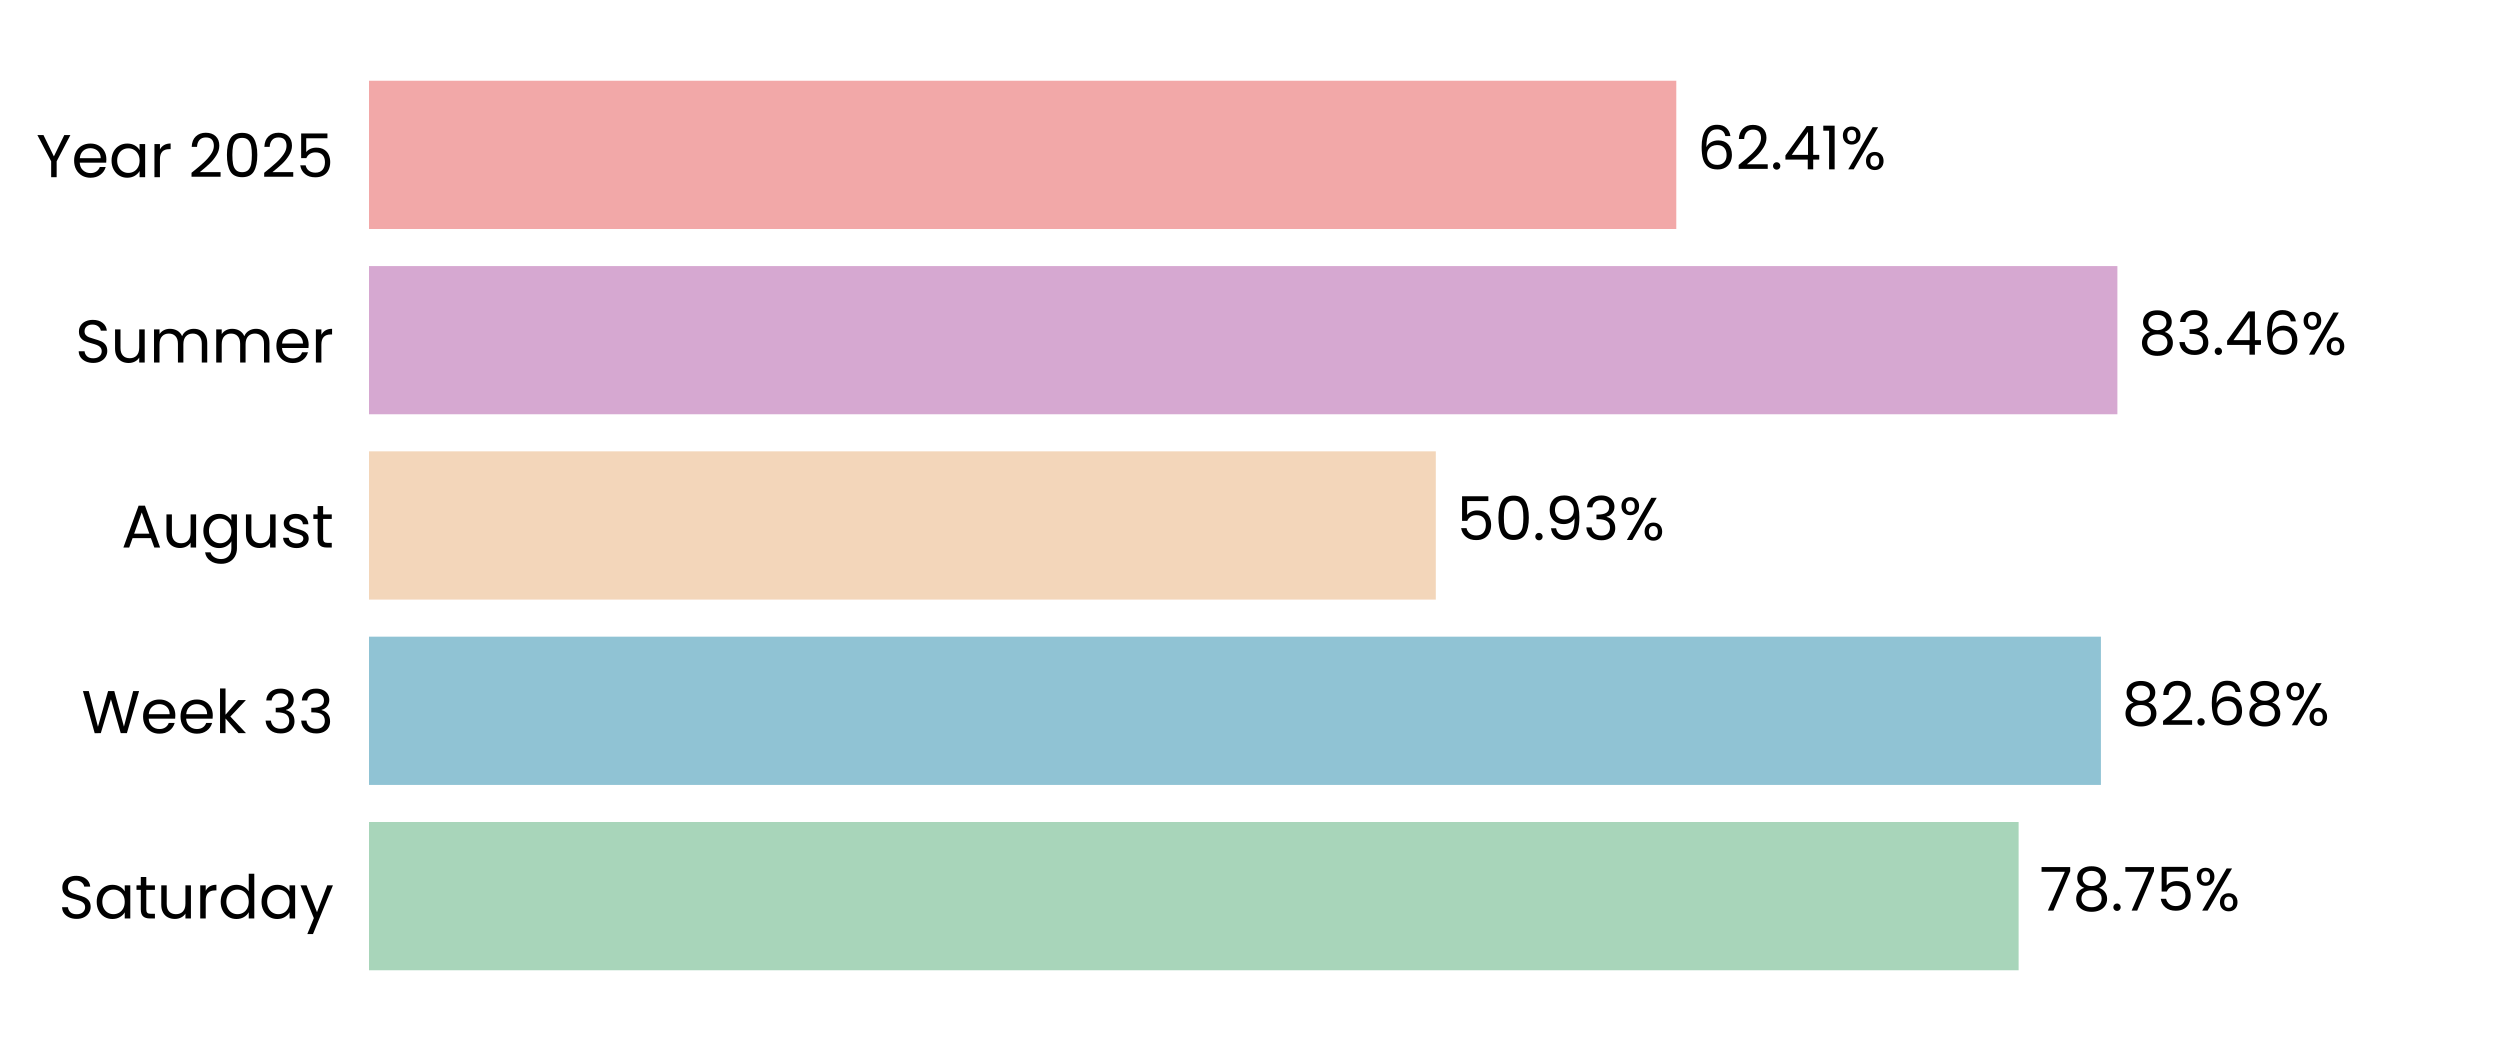
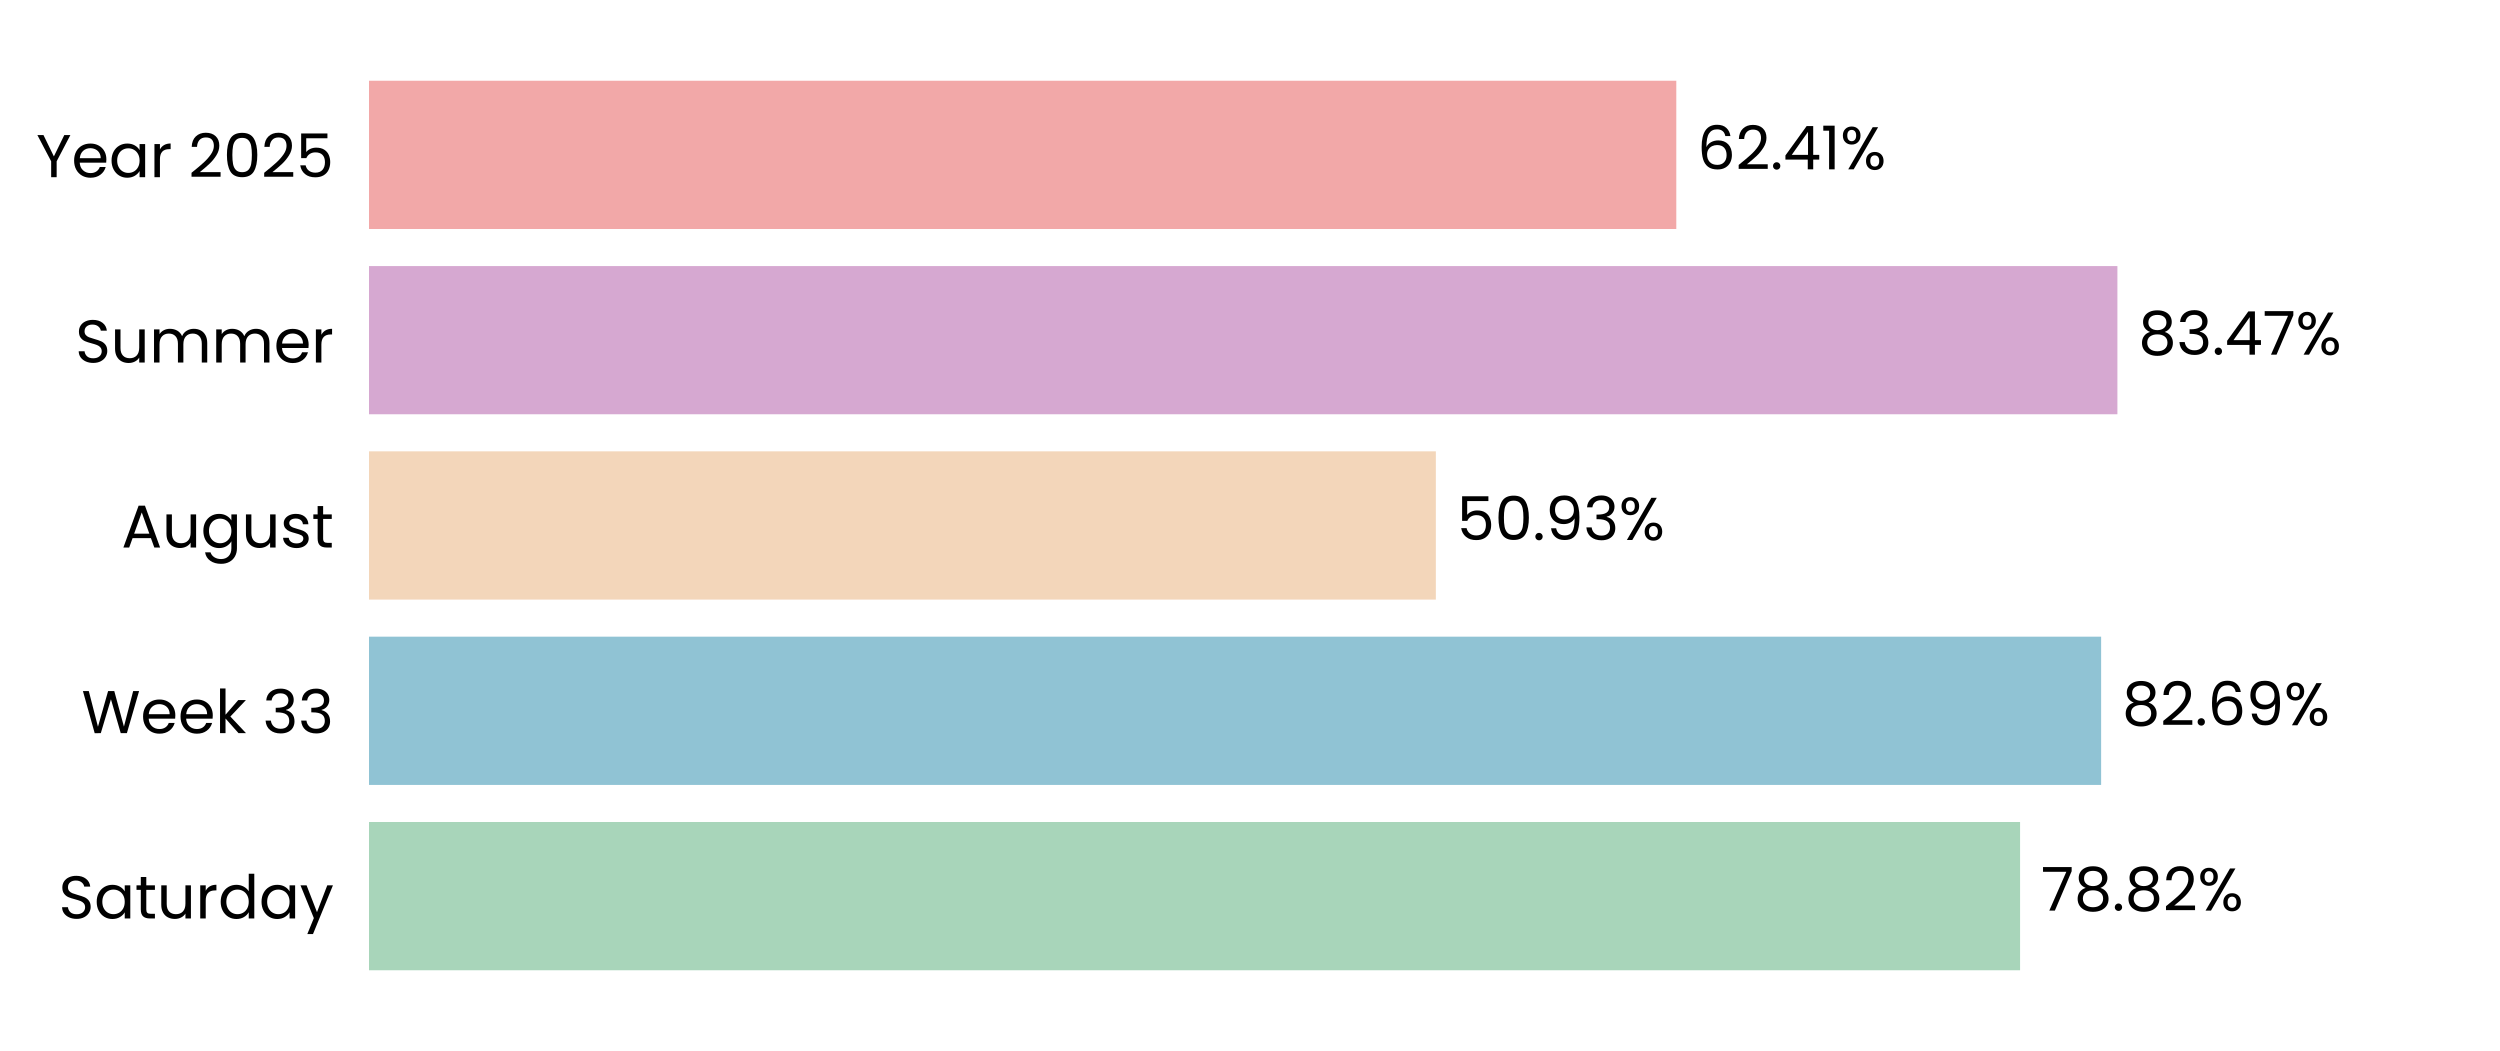
<svg xmlns="http://www.w3.org/2000/svg" xmlns:xlink="http://www.w3.org/1999/xlink" width="496.691pt" height="208.8pt" viewBox="0 0 496.691 208.8" version="1.1">
  <defs>
    <style type="text/css">*{stroke-linejoin: round; stroke-linecap: butt}</style>
  </defs>
  <g id="figure_1">
    <g id="patch_1">
      <path d="M 0 208.8  L 496.691 208.8  L 496.691 0  L 0 0  L 0 208.8  z " style="fill: none" />
    </g>
    <g id="axes_1">
      <g id="patch_2">
        <path d="M 73.311 201.6  L 489.491 201.6  L 489.491 7.2  L 73.311 7.2  L 73.311 201.6  z " style="fill: none" />
      </g>
      <g id="patch_3">
-         <path d="M 73.311 192.764  L 401.053 192.764  L 401.053 163.309  L 73.311 163.309  z " clip-path="url(#p8f3cec2bf9)" style="fill: #a8d5ba" />
+         <path d="M 73.311 192.764  L 401.342 192.764  L 401.342 163.309  L 73.311 163.309  z " clip-path="url(#pc25f2cd75d)" style="fill: #a8d5ba" />
      </g>
      <g id="patch_4">
-         <path d="M 73.311 155.945  L 417.403 155.945  L 417.403 126.491  L 73.311 126.491  z " clip-path="url(#p8f3cec2bf9)" style="fill: #90c3d4" />
+         <path d="M 73.311 155.945  L 417.444 155.945  L 417.444 126.491  L 73.311 126.491  z " clip-path="url(#pc25f2cd75d)" style="fill: #90c3d4" />
      </g>
      <g id="patch_5">
-         <path d="M 73.311 119.127  L 285.261 119.127  L 285.261 89.673  L 73.311 89.673  z " clip-path="url(#p8f3cec2bf9)" style="fill: #f3d6ba" />
+         <path d="M 73.311 119.127  L 285.27 119.127  L 285.27 89.673  L 73.311 89.673  z " clip-path="url(#pc25f2cd75d)" style="fill: #f3d6ba" />
      </g>
      <g id="patch_6">
-         <path d="M 73.311 82.309  L 420.675 82.309  L 420.675 52.855  L 73.311 52.855  z " clip-path="url(#p8f3cec2bf9)" style="fill: #d6a8d1" />
+         <path d="M 73.311 82.309  L 420.678 82.309  L 420.678 52.855  L 73.311 52.855  z " clip-path="url(#pc25f2cd75d)" style="fill: #d6a8d1" />
      </g>
      <g id="patch_7">
-         <path d="M 73.311 45.491  L 333.039 45.491  L 333.039 16.036  L 73.311 16.036  z " clip-path="url(#p8f3cec2bf9)" style="fill: #f2a8a8" />
+         <path d="M 73.311 45.491  L 333.04 45.491  L 333.04 16.036  L 73.311 16.036  z " clip-path="url(#pc25f2cd75d)" style="fill: #f2a8a8" />
      </g>
      <g id="matplotlib.axis_1">
        <g id="ytick_1">
          <g id="text_1">
            <g transform="translate(11.65312 182.4764) scale(0.12 -0.12)">
              <defs>
                <path id="Poppins-Regular-53" d="M 1907 -45  Q 1466 -45 1117 112  Q 768 269 569 547  Q 371 826 365 1190  L 986 1190  Q 1018 877 1245 662  Q 1472 448 1907 448  Q 2323 448 2563 656  Q 2803 864 2803 1190  Q 2803 1446 2662 1606  Q 2522 1766 2310 1849  Q 2099 1933 1741 2029  Q 1299 2144 1033 2259  Q 768 2374 579 2620  Q 390 2867 390 3283  Q 390 3648 576 3929  Q 762 4211 1098 4364  Q 1434 4518 1869 4518  Q 2496 4518 2896 4204  Q 3296 3891 3347 3373  L 2707 3373  Q 2675 3629 2438 3824  Q 2202 4019 1811 4019  Q 1446 4019 1216 3830  Q 986 3642 986 3302  Q 986 3059 1123 2905  Q 1261 2752 1462 2672  Q 1664 2592 2029 2490  Q 2470 2368 2739 2249  Q 3008 2131 3200 1884  Q 3392 1638 3392 1216  Q 3392 890 3219 602  Q 3046 314 2707 134  Q 2368 -45 1907 -45  z " transform="scale(0.015625)" />
                <path id="Poppins-Regular-61" d="M 275 1766  Q 275 2304 492 2710  Q 710 3117 1091 3341  Q 1472 3565 1939 3565  Q 2400 3565 2739 3366  Q 3078 3168 3245 2867  L 3245 3507  L 3834 3507  L 3834 0  L 3245 0  L 3245 653  Q 3072 346 2729 144  Q 2387 -58 1933 -58  Q 1466 -58 1088 172  Q 710 403 492 819  Q 275 1235 275 1766  z M 3245 1760  Q 3245 2157 3085 2451  Q 2925 2746 2653 2902  Q 2381 3059 2054 3059  Q 1728 3059 1459 2905  Q 1190 2752 1030 2457  Q 870 2163 870 1766  Q 870 1363 1030 1065  Q 1190 768 1459 611  Q 1728 454 2054 454  Q 2381 454 2653 611  Q 2925 768 3085 1065  Q 3245 1363 3245 1760  z " transform="scale(0.015625)" />
                <path id="Poppins-Regular-74" d="M 1203 3027  L 1203 960  Q 1203 704 1312 598  Q 1421 493 1690 493  L 2118 493  L 2118 0  L 1594 0  Q 1107 0 864 224  Q 621 448 621 960  L 621 3027  L 166 3027  L 166 3507  L 621 3507  L 621 4390  L 1203 4390  L 1203 3507  L 2118 3507  L 2118 3027  L 1203 3027  z " transform="scale(0.015625)" />
                <path id="Poppins-Regular-75" d="M 3603 3507  L 3603 0  L 3021 0  L 3021 518  Q 2854 250 2556 99  Q 2259 -51 1901 -51  Q 1491 -51 1164 118  Q 838 288 649 627  Q 461 966 461 1453  L 461 3507  L 1037 3507  L 1037 1530  Q 1037 1011 1299 732  Q 1562 454 2016 454  Q 2483 454 2752 742  Q 3021 1030 3021 1581  L 3021 3507  L 3603 3507  z " transform="scale(0.015625)" />
                <path id="Poppins-Regular-72" d="M 1075 2938  Q 1229 3238 1513 3404  Q 1798 3571 2208 3571  L 2208 2970  L 2054 2970  Q 1075 2970 1075 1907  L 1075 0  L 493 0  L 493 3507  L 1075 3507  L 1075 2938  z " transform="scale(0.015625)" />
                <path id="Poppins-Regular-64" d="M 275 1766  Q 275 2304 492 2710  Q 710 3117 1091 3341  Q 1472 3565 1946 3565  Q 2355 3565 2707 3376  Q 3059 3187 3245 2880  L 3245 4736  L 3834 4736  L 3834 0  L 3245 0  L 3245 659  Q 3072 346 2733 144  Q 2394 -58 1939 -58  Q 1472 -58 1091 172  Q 710 403 492 819  Q 275 1235 275 1766  z M 3245 1760  Q 3245 2157 3085 2451  Q 2925 2746 2653 2902  Q 2381 3059 2054 3059  Q 1728 3059 1459 2905  Q 1190 2752 1030 2457  Q 870 2163 870 1766  Q 870 1363 1030 1065  Q 1190 768 1459 611  Q 1728 454 2054 454  Q 2381 454 2653 611  Q 2925 768 3085 1065  Q 3245 1363 3245 1760  z " transform="scale(0.015625)" />
                <path id="Poppins-Regular-79" d="M 3514 3507  L 1402 -1651  L 800 -1651  L 1491 38  L 77 3507  L 723 3507  L 1824 666  L 2912 3507  L 3514 3507  z " transform="scale(0.015625)" />
              </defs>
              <use xlink:href="#Poppins-Regular-53" />
              <use xlink:href="#Poppins-Regular-61" transform="translate(58.7 0)" />
              <use xlink:href="#Poppins-Regular-74" transform="translate(126.3 0)" />
              <use xlink:href="#Poppins-Regular-75" transform="translate(162.7 0)" />
              <use xlink:href="#Poppins-Regular-72" transform="translate(226.7 0)" />
              <use xlink:href="#Poppins-Regular-64" transform="translate(264 0)" />
              <use xlink:href="#Poppins-Regular-61" transform="translate(331.5999 0)" />
              <use xlink:href="#Poppins-Regular-79" transform="translate(399.1999 0)" />
            </g>
          </g>
        </g>
        <g id="ytick_2">
          <g id="text_2">
            <g transform="translate(16.19813 145.6582) scale(0.12 -0.12)">
              <defs>
                <path id="Poppins-Regular-57" d="M 6099 4461  L 4806 0  L 4154 0  L 3117 3590  L 2042 0  L 1395 -6  L 147 4461  L 768 4461  L 1741 678  L 2816 4461  L 3469 4461  L 4493 691  L 5472 4461  L 6099 4461  z " transform="scale(0.015625)" />
                <path id="Poppins-Regular-65" d="M 3693 1888  Q 3693 1722 3674 1536  L 870 1536  Q 902 1018 1225 726  Q 1549 435 2010 435  Q 2387 435 2640 611  Q 2893 787 2995 1082  L 3622 1082  Q 3482 576 3059 259  Q 2637 -58 2010 -58  Q 1510 -58 1116 166  Q 723 390 499 803  Q 275 1216 275 1760  Q 275 2304 492 2713  Q 710 3123 1104 3344  Q 1498 3565 2010 3565  Q 2509 3565 2893 3347  Q 3277 3130 3485 2749  Q 3693 2368 3693 1888  z M 3091 2010  Q 3091 2342 2944 2582  Q 2797 2822 2544 2947  Q 2291 3072 1984 3072  Q 1542 3072 1232 2790  Q 922 2509 877 2010  L 3091 2010  z " transform="scale(0.015625)" />
                <path id="Poppins-Regular-6b" d="M 2451 0  L 1075 1549  L 1075 0  L 493 0  L 493 4736  L 1075 4736  L 1075 1952  L 2426 3507  L 3238 3507  L 1587 1760  L 3245 0  L 2451 0  z " transform="scale(0.015625)" />
                <path id="Poppins-Regular-20" transform="scale(0.015625)" />
                <path id="Poppins-Regular-33" d="M 384 3462  Q 429 4051 838 4384  Q 1248 4717 1901 4717  Q 2336 4717 2653 4560  Q 2970 4403 3133 4134  Q 3296 3866 3296 3526  Q 3296 3130 3069 2842  Q 2842 2554 2477 2470  L 2477 2438  Q 2893 2336 3136 2035  Q 3379 1734 3379 1248  Q 3379 883 3212 592  Q 3046 301 2713 134  Q 2381 -32 1914 -32  Q 1235 -32 800 323  Q 365 678 314 1331  L 877 1331  Q 922 947 1190 704  Q 1459 461 1907 461  Q 2355 461 2588 694  Q 2822 928 2822 1299  Q 2822 1779 2502 1990  Q 2182 2202 1536 2202  L 1389 2202  L 1389 2688  L 1542 2688  Q 2131 2694 2432 2883  Q 2733 3072 2733 3469  Q 2733 3808 2512 4013  Q 2291 4218 1882 4218  Q 1485 4218 1241 4013  Q 998 3808 954 3462  L 384 3462  z " transform="scale(0.015625)" />
              </defs>
              <use xlink:href="#Poppins-Regular-57" />
              <use xlink:href="#Poppins-Regular-65" transform="translate(97.59999 0)" />
              <use xlink:href="#Poppins-Regular-65" transform="translate(159.6 0)" />
              <use xlink:href="#Poppins-Regular-6b" transform="translate(221.6 0)" />
              <use xlink:href="#Poppins-Regular-20" transform="translate(273.0999 0)" />
              <use xlink:href="#Poppins-Regular-33" transform="translate(299.7999 0)" />
              <use xlink:href="#Poppins-Regular-33" transform="translate(358.6999 0)" />
            </g>
          </g>
        </g>
        <g id="ytick_3">
          <g id="text_3">
            <g transform="translate(24.11812 108.78) scale(0.12 -0.12)">
              <defs>
                <path id="Poppins-Regular-41" d="M 3130 992  L 1184 992  L 826 0  L 211 0  L 1824 4435  L 2496 4435  L 4102 0  L 3488 0  L 3130 992  z M 2963 1466  L 2157 3718  L 1350 1466  L 2963 1466  z " transform="scale(0.015625)" />
                <path id="Poppins-Regular-67" d="M 1939 3565  Q 2394 3565 2736 3366  Q 3078 3168 3245 2867  L 3245 3507  L 3834 3507  L 3834 -77  Q 3834 -557 3629 -931  Q 3424 -1306 3043 -1517  Q 2662 -1728 2157 -1728  Q 1466 -1728 1005 -1401  Q 544 -1075 461 -512  L 1037 -512  Q 1133 -832 1433 -1027  Q 1734 -1222 2157 -1222  Q 2637 -1222 2941 -921  Q 3245 -621 3245 -77  L 3245 659  Q 3072 352 2733 147  Q 2394 -58 1939 -58  Q 1472 -58 1091 172  Q 710 403 492 819  Q 275 1235 275 1766  Q 275 2304 492 2710  Q 710 3117 1091 3341  Q 1472 3565 1939 3565  z M 3245 1760  Q 3245 2157 3085 2451  Q 2925 2746 2653 2902  Q 2381 3059 2054 3059  Q 1728 3059 1459 2905  Q 1190 2752 1030 2457  Q 870 2163 870 1766  Q 870 1363 1030 1065  Q 1190 768 1459 611  Q 1728 454 2054 454  Q 2381 454 2653 611  Q 2925 768 3085 1065  Q 3245 1363 3245 1760  z " transform="scale(0.015625)" />
                <path id="Poppins-Regular-73" d="M 1734 -58  Q 1331 -58 1011 80  Q 691 218 505 464  Q 320 710 301 1030  L 902 1030  Q 928 768 1149 601  Q 1370 435 1728 435  Q 2061 435 2253 582  Q 2445 730 2445 954  Q 2445 1184 2240 1296  Q 2035 1408 1606 1517  Q 1216 1619 969 1724  Q 723 1830 547 2038  Q 371 2246 371 2586  Q 371 2854 531 3078  Q 691 3302 985 3433  Q 1280 3565 1658 3565  Q 2240 3565 2598 3270  Q 2957 2976 2982 2464  L 2400 2464  Q 2381 2739 2179 2905  Q 1978 3072 1638 3072  Q 1325 3072 1139 2937  Q 954 2803 954 2586  Q 954 2413 1066 2301  Q 1178 2189 1347 2121  Q 1517 2054 1818 1971  Q 2195 1869 2432 1769  Q 2669 1670 2838 1472  Q 3008 1274 3014 954  Q 3014 666 2854 435  Q 2694 205 2403 73  Q 2112 -58 1734 -58  z " transform="scale(0.015625)" />
              </defs>
              <use xlink:href="#Poppins-Regular-41" />
              <use xlink:href="#Poppins-Regular-75" transform="translate(67.39999 0)" />
              <use xlink:href="#Poppins-Regular-67" transform="translate(131.4 0)" />
              <use xlink:href="#Poppins-Regular-75" transform="translate(199 0)" />
              <use xlink:href="#Poppins-Regular-73" transform="translate(263 0)" />
              <use xlink:href="#Poppins-Regular-74" transform="translate(315.2 0)" />
            </g>
          </g>
        </g>
        <g id="ytick_4">
          <g id="text_4">
            <g transform="translate(14.95125 72.02182) scale(0.12 -0.12)">
              <defs>
                <path id="Poppins-Regular-6d" d="M 4710 3571  Q 5120 3571 5440 3401  Q 5760 3232 5945 2893  Q 6131 2554 6131 2067  L 6131 0  L 5555 0  L 5555 1984  Q 5555 2509 5296 2787  Q 5037 3066 4595 3066  Q 4141 3066 3872 2774  Q 3603 2483 3603 1933  L 3603 0  L 3027 0  L 3027 1984  Q 3027 2509 2768 2787  Q 2509 3066 2067 3066  Q 1613 3066 1344 2774  Q 1075 2483 1075 1933  L 1075 0  L 493 0  L 493 3507  L 1075 3507  L 1075 3002  Q 1248 3277 1539 3424  Q 1830 3571 2182 3571  Q 2624 3571 2963 3372  Q 3302 3174 3469 2790  Q 3616 3162 3955 3366  Q 4294 3571 4710 3571  z " transform="scale(0.015625)" />
              </defs>
              <use xlink:href="#Poppins-Regular-53" />
              <use xlink:href="#Poppins-Regular-75" transform="translate(58.7 0)" />
              <use xlink:href="#Poppins-Regular-6d" transform="translate(122.7 0)" />
              <use xlink:href="#Poppins-Regular-6d" transform="translate(225.7 0)" />
              <use xlink:href="#Poppins-Regular-65" transform="translate(328.7 0)" />
              <use xlink:href="#Poppins-Regular-72" transform="translate(390.6999 0)" />
            </g>
          </g>
        </g>
        <g id="ytick_5">
          <g id="text_5">
            <g transform="translate(7.2 35.20364) scale(0.12 -0.12)">
              <defs>
                <path id="Poppins-Regular-59" d="M 3616 4461  L 2163 1683  L 2163 0  L 1581 0  L 1581 1683  L 122 4461  L 768 4461  L 1869 2202  L 2970 4461  L 3616 4461  z " transform="scale(0.015625)" />
                <path id="Poppins-Regular-32" d="M 326 467  Q 1139 1120 1600 1539  Q 2061 1958 2377 2416  Q 2694 2874 2694 3315  Q 2694 3731 2492 3971  Q 2291 4211 1843 4211  Q 1408 4211 1168 3939  Q 928 3667 909 3213  L 346 3213  Q 371 3930 780 4320  Q 1190 4710 1837 4710  Q 2496 4710 2883 4345  Q 3270 3981 3270 3341  Q 3270 2810 2953 2307  Q 2637 1805 2233 1424  Q 1830 1043 1203 538  L 3405 538  L 3405 51  L 326 51  L 326 467  z " transform="scale(0.015625)" />
                <path id="Poppins-Regular-30" d="M 397 2362  Q 397 3462 755 4080  Q 1114 4698 2010 4698  Q 2899 4698 3257 4080  Q 3616 3462 3616 2362  Q 3616 1242 3257 621  Q 2899 0 2010 0  Q 1114 0 755 621  Q 397 1242 397 2362  z M 3040 2362  Q 3040 2918 2966 3305  Q 2893 3693 2665 3929  Q 2438 4166 2010 4166  Q 1574 4166 1347 3929  Q 1120 3693 1046 3305  Q 973 2918 973 2362  Q 973 1786 1046 1395  Q 1120 1005 1347 768  Q 1574 531 2010 531  Q 2438 531 2665 768  Q 2893 1005 2966 1395  Q 3040 1786 3040 2362  z " transform="scale(0.015625)" />
                <path id="Poppins-Regular-35" d="M 3347 4122  L 1101 4122  L 1101 2662  Q 1248 2867 1536 2998  Q 1824 3130 2157 3130  Q 2688 3130 3021 2909  Q 3354 2688 3498 2339  Q 3642 1990 3642 1600  Q 3642 1139 3469 774  Q 3296 410 2941 198  Q 2586 -13 2061 -13  Q 1389 -13 973 332  Q 557 678 467 1254  L 1037 1254  Q 1120 890 1389 685  Q 1658 480 2067 480  Q 2573 480 2829 784  Q 3085 1088 3085 1587  Q 3085 2086 2829 2358  Q 2573 2630 2074 2630  Q 1734 2630 1481 2467  Q 1229 2304 1114 2022  L 563 2022  L 563 4634  L 3347 4634  L 3347 4122  z " transform="scale(0.015625)" />
              </defs>
              <use xlink:href="#Poppins-Regular-59" />
              <use xlink:href="#Poppins-Regular-65" transform="translate(58.39999 0)" />
              <use xlink:href="#Poppins-Regular-61" transform="translate(120.4 0)" />
              <use xlink:href="#Poppins-Regular-72" transform="translate(188 0)" />
              <use xlink:href="#Poppins-Regular-20" transform="translate(225.3 0)" />
              <use xlink:href="#Poppins-Regular-32" transform="translate(252 0)" />
              <use xlink:href="#Poppins-Regular-30" transform="translate(309.4999 0)" />
              <use xlink:href="#Poppins-Regular-32" transform="translate(372.2999 0)" />
              <use xlink:href="#Poppins-Regular-35" transform="translate(429.7999 0)" />
            </g>
          </g>
        </g>
      </g>
      <g id="text_6">
-         <g transform="translate(405.2148 180.9164) scale(0.12 -0.12)">
+         <g transform="translate(405.5038 180.9164) scale(0.12 -0.12)">
          <defs>
            <path id="Poppins-Regular-37" d="M 3245 4173  L 1466 0  L 877 0  L 2682 4115  L 211 4115  L 211 4614  L 3245 4614  L 3245 4173  z " transform="scale(0.015625)" />
            <path id="Poppins-Regular-38" d="M 1242 2406  Q 883 2547 691 2816  Q 499 3085 499 3469  Q 499 3814 672 4092  Q 845 4371 1187 4534  Q 1530 4698 2016 4698  Q 2502 4698 2844 4534  Q 3187 4371 3363 4092  Q 3539 3814 3539 3469  Q 3539 3098 3340 2819  Q 3142 2541 2797 2406  Q 3194 2285 3427 1981  Q 3661 1677 3661 1248  Q 3661 832 3456 521  Q 3251 211 2876 41  Q 2502 -128 2016 -128  Q 1530 -128 1162 41  Q 794 211 589 521  Q 384 832 384 1248  Q 384 1677 614 1984  Q 845 2291 1242 2406  z M 2976 3398  Q 2976 3789 2720 4000  Q 2464 4211 2016 4211  Q 1574 4211 1318 4000  Q 1062 3789 1062 3392  Q 1062 3034 1328 2816  Q 1594 2598 2016 2598  Q 2445 2598 2710 2819  Q 2976 3040 2976 3398  z M 2016 2150  Q 1542 2150 1241 1929  Q 941 1709 941 1267  Q 941 858 1232 608  Q 1523 358 2016 358  Q 2509 358 2797 608  Q 3085 858 3085 1267  Q 3085 1696 2790 1923  Q 2496 2150 2016 2150  z " transform="scale(0.015625)" />
            <path id="Poppins-Regular-2e" d="M 678 -38  Q 512 -38 397 77  Q 282 192 282 358  Q 282 525 397 640  Q 512 755 678 755  Q 838 755 950 640  Q 1062 525 1062 358  Q 1062 192 950 77  Q 838 -38 678 -38  z " transform="scale(0.015625)" />
            <path id="Poppins-Regular-25" d="M 269 3584  Q 269 4019 531 4278  Q 794 4538 1203 4538  Q 1613 4538 1875 4278  Q 2138 4019 2138 3584  Q 2138 3142 1875 2883  Q 1613 2624 1203 2624  Q 794 2624 531 2883  Q 269 3142 269 3584  z M 4006 4467  L 1414 0  L 838 0  L 3430 4467  L 4006 4467  z M 1203 4179  Q 986 4179 861 4028  Q 736 3878 736 3584  Q 736 3290 861 3136  Q 986 2982 1203 2982  Q 1421 2982 1549 3139  Q 1677 3296 1677 3584  Q 1677 3878 1549 4028  Q 1421 4179 1203 4179  z M 2720 883  Q 2720 1325 2982 1584  Q 3245 1843 3654 1843  Q 4064 1843 4323 1584  Q 4582 1325 4582 883  Q 4582 448 4323 185  Q 4064 -77 3654 -77  Q 3245 -77 2982 182  Q 2720 442 2720 883  z M 3648 1478  Q 3430 1478 3302 1328  Q 3174 1178 3174 883  Q 3174 595 3302 444  Q 3430 294 3648 294  Q 3866 294 3994 444  Q 4122 595 4122 883  Q 4122 1178 3994 1328  Q 3866 1478 3648 1478  z " transform="scale(0.015625)" />
          </defs>
          <use xlink:href="#Poppins-Regular-37" />
          <use xlink:href="#Poppins-Regular-38" transform="translate(54.59999 0)" />
          <use xlink:href="#Poppins-Regular-2e" transform="translate(117.7 0)" />
-           <use xlink:href="#Poppins-Regular-37" transform="translate(138.7 0)" />
-           <use xlink:href="#Poppins-Regular-35" transform="translate(193.3 0)" />
-           <use xlink:href="#Poppins-Regular-25" transform="translate(256.0999 0)" />
+           <use xlink:href="#Poppins-Regular-38" transform="translate(138.7 0)" />
+           <use xlink:href="#Poppins-Regular-32" transform="translate(201.8 0)" />
+           <use xlink:href="#Poppins-Regular-25" transform="translate(259.2999 0)" />
        </g>
      </g>
      <g id="text_7">
-         <g transform="translate(421.5647 144.0982) scale(0.12 -0.12)">
+         <g transform="translate(421.606 144.0982) scale(0.12 -0.12)">
          <defs>
            <path id="Poppins-Regular-36" d="M 2976 3526  Q 2835 4237 2099 4237  Q 1530 4237 1248 3798  Q 966 3360 973 2355  Q 1120 2688 1462 2877  Q 1805 3066 2227 3066  Q 2886 3066 3280 2656  Q 3674 2246 3674 1523  Q 3674 1088 3504 742  Q 3334 397 2992 192  Q 2650 -13 2163 -13  Q 1504 -13 1133 281  Q 762 576 614 1094  Q 467 1613 467 2374  Q 467 4723 2106 4723  Q 2733 4723 3091 4384  Q 3450 4045 3514 3526  L 2976 3526  z M 2106 2573  Q 1830 2573 1587 2461  Q 1344 2349 1193 2121  Q 1043 1894 1043 1568  Q 1043 1082 1324 778  Q 1606 474 2131 474  Q 2579 474 2844 752  Q 3110 1030 3110 1504  Q 3110 2003 2854 2288  Q 2598 2573 2106 2573  z " transform="scale(0.015625)" />
+             <path id="Poppins-Regular-39" d="M 1146 1242  Q 1210 877 1443 678  Q 1677 480 2074 480  Q 2605 480 2857 896  Q 3110 1312 3098 2298  Q 2963 2010 2649 1846  Q 2336 1683 1952 1683  Q 1523 1683 1187 1859  Q 851 2035 659 2374  Q 467 2714 467 3194  Q 467 3878 864 4297  Q 1261 4717 1990 4717  Q 2886 4717 3248 4134  Q 3610 3552 3610 2400  Q 3610 1594 3466 1069  Q 3322 544 2979 269  Q 2637 -6 2042 -6  Q 1389 -6 1024 346  Q 659 698 608 1242  L 1146 1242  z M 2048 2176  Q 2477 2176 2752 2441  Q 3027 2707 3027 3162  Q 3027 3642 2758 3936  Q 2490 4230 2003 4230  Q 1555 4230 1289 3948  Q 1024 3667 1024 3206  Q 1024 2739 1286 2457  Q 1549 2176 2048 2176  z " transform="scale(0.015625)" />
          </defs>
          <use xlink:href="#Poppins-Regular-38" />
          <use xlink:href="#Poppins-Regular-32" transform="translate(63.09999 0)" />
          <use xlink:href="#Poppins-Regular-2e" transform="translate(120.6 0)" />
          <use xlink:href="#Poppins-Regular-36" transform="translate(141.6 0)" />
-           <use xlink:href="#Poppins-Regular-38" transform="translate(205.0999 0)" />
-           <use xlink:href="#Poppins-Regular-25" transform="translate(268.1999 0)" />
+           <use xlink:href="#Poppins-Regular-39" transform="translate(205.0999 0)" />
+           <use xlink:href="#Poppins-Regular-25" transform="translate(268.0999 0)" />
        </g>
      </g>
      <g id="text_8">
-         <g transform="translate(289.4228 107.28) scale(0.12 -0.12)">
-           <defs>
-             <path id="Poppins-Regular-39" d="M 1146 1242  Q 1210 877 1443 678  Q 1677 480 2074 480  Q 2605 480 2857 896  Q 3110 1312 3098 2298  Q 2963 2010 2649 1846  Q 2336 1683 1952 1683  Q 1523 1683 1187 1859  Q 851 2035 659 2374  Q 467 2714 467 3194  Q 467 3878 864 4297  Q 1261 4717 1990 4717  Q 2886 4717 3248 4134  Q 3610 3552 3610 2400  Q 3610 1594 3466 1069  Q 3322 544 2979 269  Q 2637 -6 2042 -6  Q 1389 -6 1024 346  Q 659 698 608 1242  L 1146 1242  z M 2048 2176  Q 2477 2176 2752 2441  Q 3027 2707 3027 3162  Q 3027 3642 2758 3936  Q 2490 4230 2003 4230  Q 1555 4230 1289 3948  Q 1024 3667 1024 3206  Q 1024 2739 1286 2457  Q 1549 2176 2048 2176  z " transform="scale(0.015625)" />
-           </defs>
+         <g transform="translate(289.4321 107.28) scale(0.12 -0.12)">
          <use xlink:href="#Poppins-Regular-35" />
          <use xlink:href="#Poppins-Regular-30" transform="translate(62.79999 0)" />
          <use xlink:href="#Poppins-Regular-2e" transform="translate(125.6 0)" />
          <use xlink:href="#Poppins-Regular-39" transform="translate(146.6 0)" />
          <use xlink:href="#Poppins-Regular-33" transform="translate(209.5999 0)" />
          <use xlink:href="#Poppins-Regular-25" transform="translate(268.4999 0)" />
        </g>
      </g>
      <g id="text_9">
-         <g transform="translate(424.8363 70.46182) scale(0.12 -0.12)">
+         <g transform="translate(424.8395 70.46182) scale(0.12 -0.12)">
          <defs>
            <path id="Poppins-Regular-34" d="M 256 1030  L 256 1472  L 2502 4582  L 3200 4582  L 3200 1536  L 3840 1536  L 3840 1030  L 3200 1030  L 3200 0  L 2624 0  L 2624 1030  L 256 1030  z M 2650 3974  L 928 1536  L 2650 1536  L 2650 3974  z " transform="scale(0.015625)" />
          </defs>
          <use xlink:href="#Poppins-Regular-38" />
          <use xlink:href="#Poppins-Regular-33" transform="translate(63.09999 0)" />
          <use xlink:href="#Poppins-Regular-2e" transform="translate(122 0)" />
          <use xlink:href="#Poppins-Regular-34" transform="translate(143 0)" />
-           <use xlink:href="#Poppins-Regular-36" transform="translate(205.9 0)" />
-           <use xlink:href="#Poppins-Regular-25" transform="translate(269.3999 0)" />
+           <use xlink:href="#Poppins-Regular-37" transform="translate(205.9 0)" />
+           <use xlink:href="#Poppins-Regular-25" transform="translate(260.5 0)" />
        </g>
      </g>
      <g id="text_10">
-         <g transform="translate(337.2007 33.64364) scale(0.12 -0.12)">
+         <g transform="translate(337.2015 33.64364) scale(0.12 -0.12)">
          <defs>
            <path id="Poppins-Regular-31" d="M 243 4096  L 243 4627  L 1446 4627  L 1446 0  L 858 0  L 858 4096  L 243 4096  z " transform="scale(0.015625)" />
          </defs>
          <use xlink:href="#Poppins-Regular-36" />
          <use xlink:href="#Poppins-Regular-32" transform="translate(63.49999 0)" />
          <use xlink:href="#Poppins-Regular-2e" transform="translate(121 0)" />
          <use xlink:href="#Poppins-Regular-34" transform="translate(142 0)" />
          <use xlink:href="#Poppins-Regular-31" transform="translate(204.8999 0)" />
          <use xlink:href="#Poppins-Regular-25" transform="translate(236.8999 0)" />
        </g>
      </g>
    </g>
  </g>
  <defs>
-     <clipPath id="p8f3cec2bf9">
+     <clipPath id="pc25f2cd75d">
      <rect x="73.311" y="7.2" width="416.18" height="194.4" />
    </clipPath>
  </defs>
</svg>
